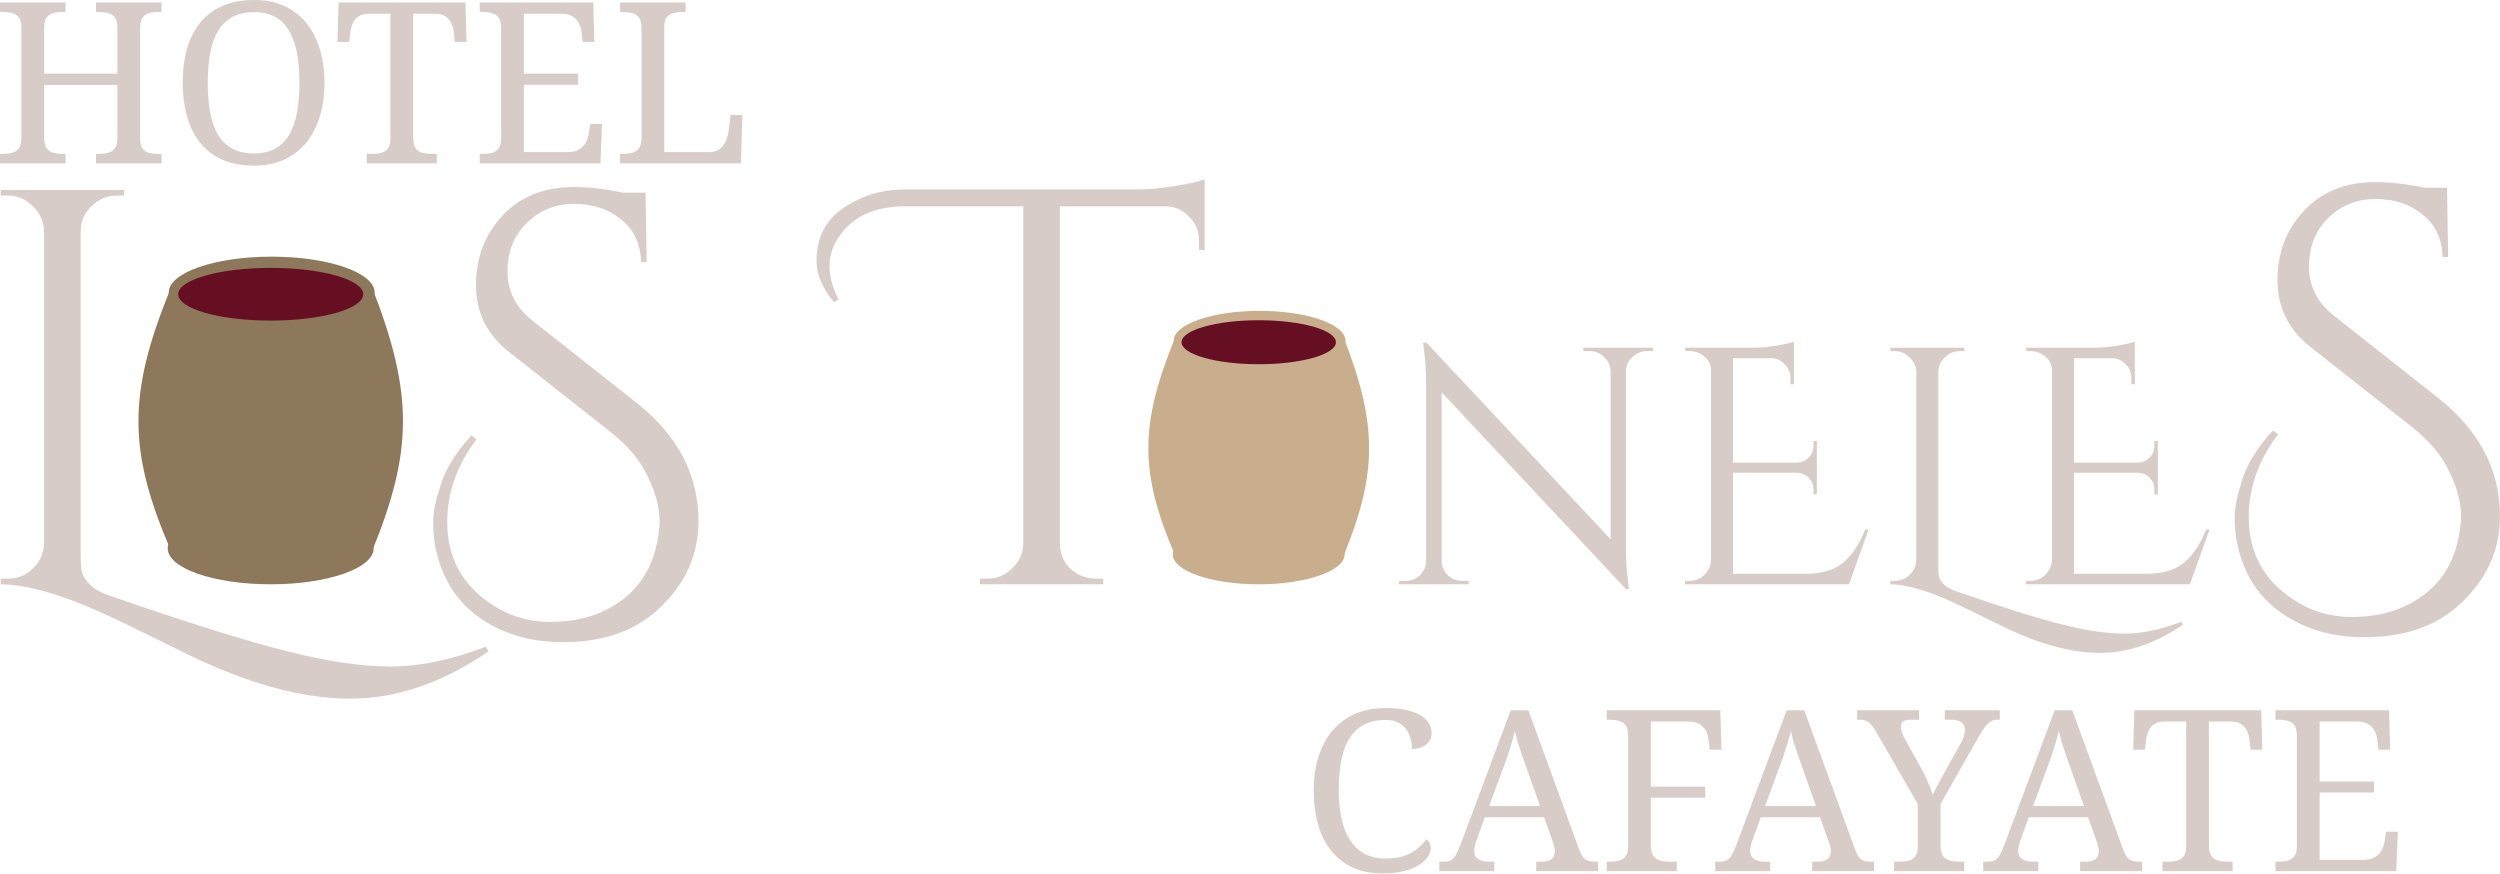
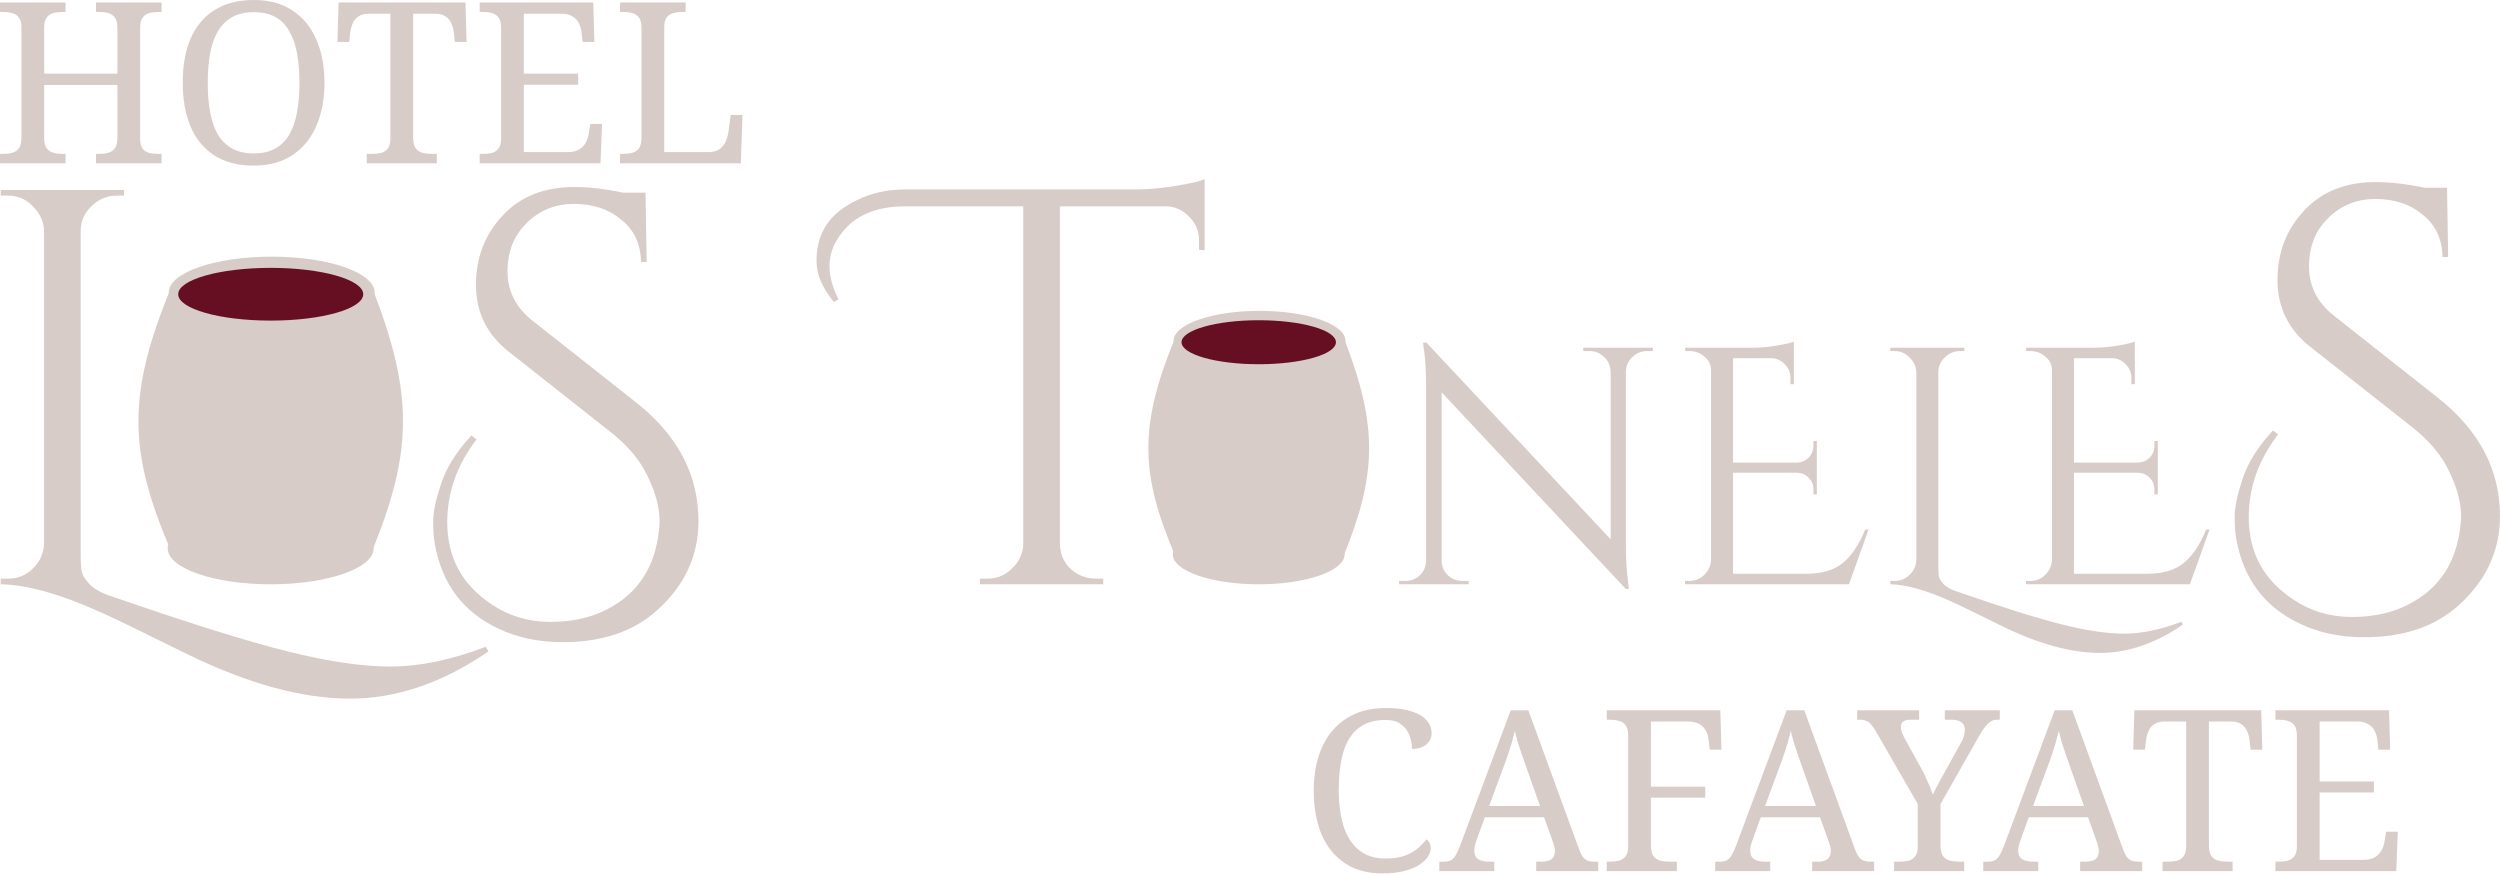
<svg xmlns="http://www.w3.org/2000/svg" width="32768" height="11448" viewBox="0 0 32768 11448" fill="none">
  <path d="M1412.08 7798.74C2460.53 8162.99 3245.63 8409.1 3767.39 8537.08C4294.08 8669.98 4744.46 8736.44 5118.56 8736.44C5497.57 8736.44 5913.51 8650.3 6366.36 8478.02L6403.27 8537.08C5802.76 8950.55 5197.31 9157.29 4586.95 9157.29C3961.82 9157.29 3250.55 8962.86 2453.14 8574C1837.86 8268.82 1456.38 8084.23 1308.71 8020.24C782.028 7783.97 348.867 7663.38 9.229 7658.46V7584.62H105.214C233.193 7584.62 341.483 7540.32 430.084 7451.72C523.608 7363.12 572.831 7252.37 577.753 7119.47V3029.05C572.831 2901.07 523.608 2792.78 430.084 2704.18C341.483 2610.65 233.193 2563.89 105.214 2563.89H9.229V2490.06H1626.2V2563.89H1530.21C1402.24 2563.89 1291.48 2610.65 1197.96 2704.18C1104.44 2792.78 1057.68 2901.07 1057.68 3029.05V7289.28C1057.68 7377.89 1062.6 7446.8 1072.44 7496.02C1082.29 7540.32 1114.28 7592 1168.43 7651.07C1222.57 7710.14 1303.79 7759.36 1412.08 7798.74Z" fill="#D7CCC8" />
  <path d="M10931.2 3959.36C10778.6 3777.24 10702.3 3597.57 10702.3 3420.37C10702.3 3238.25 10744.1 3083.19 10827.8 2955.21C10911.5 2822.31 11046.8 2711.56 11233.9 2622.96C11420.9 2529.44 11632.6 2482.68 11868.9 2482.68H14896.1C15048.6 2482.68 15216 2467.91 15398.1 2438.38C15585.2 2408.84 15715.6 2379.31 15789.5 2349.77V3280.09L15715.6 3272.7V3147.18C15715.6 3029.05 15673.8 2928.14 15590.1 2844.46C15506.4 2755.86 15408 2709.1 15294.8 2704.18H13891.9V7126.85C13896.8 7304.05 13975.6 7436.95 14128.2 7525.55C14202 7564.93 14280.8 7584.62 14364.4 7584.62H14460.4V7658.46H12843.5V7584.62H12939.4C13067.4 7584.62 13175.7 7540.32 13264.3 7451.72C13357.8 7363.12 13407.1 7257.29 13412 7134.23V2704.18H11868.9C11475.1 2704.18 11189.6 2829.7 11012.4 3080.73C10918.9 3208.71 10872.1 3344.08 10872.1 3486.82C10872.1 3624.65 10911.5 3769.85 10990.2 3922.44L10931.2 3959.36ZM21585.2 4601.72C21511.3 4601.72 21447.8 4628.3 21394.7 4681.46C21341.5 4731.67 21313.5 4793.69 21310.5 4867.52V7153.43C21310.5 7324.72 21320.8 7487.16 21341.5 7640.74L21350.4 7720.48H21310.5L18896.1 5142.18V7348.35C18896.1 7422.19 18922.7 7485.68 18975.9 7538.84C19029 7589.05 19092.5 7614.15 19166.4 7614.15H19250.5V7658.46H18337.9V7614.15H18422.1C18495.9 7614.15 18559.4 7589.05 18612.6 7538.84C18665.8 7485.68 18692.3 7420.71 18692.3 7343.92V5044.72C18692.3 4864.57 18682 4703.61 18661.3 4561.85L18652.5 4490.97H18696.8L21111.2 7069.26V4871.95C21108.2 4795.16 21080.1 4731.67 21027 4681.46C20973.8 4628.3 20910.3 4601.72 20836.5 4601.72H20752.3V4557.42H21664.9V4601.72H21585.2ZM22143.6 7614.15C22220.4 7614.15 22285.4 7587.57 22338.5 7534.41C22394.6 7478.3 22424.2 7411.85 22427.1 7335.06V4854.23C22427.1 4783.35 22399.1 4724.28 22343 4677.03C22286.8 4626.82 22220.4 4601.72 22143.6 4601.72H22090.4L22086 4557.42H22985.3C23076.9 4557.42 23175.8 4548.56 23282.1 4530.84C23391.4 4513.12 23468.2 4495.4 23512.5 4477.68V5035.86H23468.2V4956.12C23468.2 4885.24 23443.1 4824.7 23392.9 4774.49C23345.6 4724.28 23288 4697.7 23220.1 4694.75H22715.1V6063.64H23556.8C23615.9 6060.68 23666.1 6038.53 23707.4 5997.19C23748.8 5955.84 23769.4 5904.15 23769.4 5842.13V5780.11H23813.7V6480.06H23769.4V6413.61C23769.4 6354.54 23748.8 6304.34 23707.4 6262.99C23669 6221.64 23620.3 6199.49 23561.2 6196.54H22715.1V7521.12H23658.7C23877.2 7521.12 24044.1 7472.39 24159.3 7374.93C24274.5 7277.47 24370.4 7132.76 24447.2 6940.79H24491.5L24234.6 7658.46H22086V7614.15H22143.6ZM25618.6 7742.63C26247.7 7961.18 26718.8 8108.84 27031.8 8185.63C27347.8 8265.37 27618.1 8305.24 27842.5 8305.24C28069.9 8305.24 28319.5 8253.56 28591.2 8150.19L28613.3 8185.63C28253 8433.71 27889.8 8557.76 27523.6 8557.76C27148.5 8557.76 26721.7 8441.1 26243.3 8207.78C25874.1 8024.67 25645.2 7913.92 25556.6 7875.53C25240.6 7733.77 24980.7 7661.41 24776.9 7658.46V7614.15H24834.5C24911.3 7614.15 24976.3 7587.57 25029.4 7534.41C25085.5 7481.25 25115.1 7414.8 25118 7335.06V4880.81C25115.1 4804.02 25085.5 4739.05 25029.4 4685.89C24976.3 4629.78 24911.3 4601.72 24834.5 4601.72H24776.9V4557.42H25747.1V4601.72H25689.5C25612.7 4601.72 25546.3 4629.78 25490.2 4685.89C25434 4739.05 25406 4804.02 25406 4880.81V7436.95C25406 7490.11 25408.9 7531.46 25414.8 7560.99C25420.8 7587.57 25440 7618.58 25472.4 7654.03C25504.9 7689.47 25553.7 7719 25618.6 7742.63ZM26612.6 7614.15C26689.4 7614.15 26754.4 7587.57 26807.5 7534.41C26863.6 7478.3 26893.2 7411.85 26896.1 7335.06V4854.23C26896.1 4783.35 26868.1 4724.28 26811.9 4677.03C26755.8 4626.82 26689.4 4601.72 26612.6 4601.72H26559.4L26555 4557.42H27454.3C27545.9 4557.42 27644.8 4548.56 27751.1 4530.84C27860.4 4513.12 27937.2 4495.4 27981.5 4477.68V5035.86H27937.2V4956.12C27937.2 4885.24 27912.1 4824.7 27861.9 4774.49C27814.6 4724.28 27757 4697.7 27689.1 4694.75H27184.1V6063.64H28025.8C28084.8 6060.68 28135.1 6038.53 28176.4 5997.19C28217.7 5955.84 28238.4 5904.15 28238.4 5842.13V5780.11H28282.7V6480.06H28238.4V6413.61C28238.4 6354.54 28217.7 6304.34 28176.4 6262.99C28138 6221.64 28089.3 6199.49 28030.2 6196.54H27184.1V7521.12H28127.7C28346.2 7521.12 28513.1 7472.39 28628.3 7374.93C28743.4 7277.47 28839.4 7132.76 28916.2 6940.79H28960.5L28703.6 7658.46H26555V7614.15H26612.6ZM29858.7 5694.46C29602.8 6029.18 29474.8 6390.97 29474.8 6779.83C29474.8 7242.52 29669.2 7601.85 30058.1 7857.81C30284.5 8010.4 30540.5 8086.69 30826 8086.69C31116.4 8086.69 31367.4 8030.09 31579.1 7916.88C31977.8 7710.14 32201.7 7363.12 32251 6875.81C32255.9 6841.36 32258.3 6806.9 32258.3 6772.44C32258.3 6590.32 32206.7 6393.43 32103.3 6181.77C32004.9 5970.11 31842.4 5775.68 31616 5598.48L30287 4550.03C29996.6 4323.61 29851.4 4030.73 29851.4 3671.41C29851.4 3312.08 29967 3009.36 30198.4 2763.25C30429.7 2512.21 30742.3 2386.69 31136.1 2386.69C31333 2386.69 31547.1 2411.3 31778.4 2460.53H32073.8L32088.5 3368.69H32014.7C32009.8 3132.42 31923.6 2947.83 31756.3 2814.93C31593.8 2677.11 31387.1 2608.19 31136.1 2608.19C30890 2608.19 30683.2 2691.87 30515.9 2859.23C30348.5 3021.67 30264.8 3233.32 30264.8 3494.2C30264.8 3750.16 30373.1 3964.28 30589.7 4136.56L31955.6 5214.54C32497.1 5642.78 32767.8 6159.62 32767.8 6765.06C32767.8 7217.91 32588.1 7606.77 32228.8 7931.64C31918.7 8212.21 31505.2 8352.5 30988.4 8352.5C30673.4 8352.5 30392.8 8293.43 30146.7 8175.3C29684 7958.71 29405.9 7589.54 29312.4 7067.78C29297.6 6989.03 29290.2 6890.58 29290.2 6772.44C29290.2 6649.39 29324.7 6484.49 29393.6 6277.76C29462.5 6066.1 29595.4 5854.44 29792.3 5642.78L29858.7 5694.46Z" fill="#D7CCC8" />
  <path d="M18117.4 11447.6C17922.5 11447.6 17758.1 11402.3 17624.2 11311.8C17490.3 11221.2 17388.9 11095.2 17320 10933.7C17253.1 10770.3 17219.6 10579.3 17219.6 10360.8C17219.6 10148.1 17255.1 9961.1 17325.9 9799.65C17398.8 9636.23 17505.1 9509.23 17644.9 9418.66C17786.7 9326.12 17960.9 9279.85 18167.7 9279.85C18301.5 9279.85 18412.8 9294.62 18501.4 9324.16C18590 9351.72 18655.9 9391.1 18699.3 9442.29C18742.6 9491.51 18764.2 9547.63 18764.2 9610.63C18764.2 9673.64 18739.6 9723.84 18690.4 9761.25C18641.2 9798.66 18580.1 9817.37 18507.3 9817.37C18507.3 9756.33 18496.5 9697.26 18474.8 9640.17C18453.1 9581.1 18416.7 9532.86 18365.5 9495.45C18316.3 9456.07 18248.4 9436.38 18161.7 9436.38C18014.1 9436.38 17895 9472.81 17804.4 9545.66C17713.8 9616.54 17647.9 9720.89 17606.5 9858.72C17567.1 9996.54 17547.4 10163.9 17547.4 10360.8C17547.4 10536 17568.1 10691.6 17609.5 10827.4C17652.8 10961.3 17719.7 11065.7 17810.3 11140.5C17900.9 11215.3 18018 11252.7 18161.7 11252.7C18258.2 11252.7 18339.9 11240.9 18406.9 11217.3C18473.8 11193.6 18529.9 11163.1 18575.2 11125.7C18622.5 11086.3 18662.8 11045 18696.3 11001.7C18712.1 11011.5 18724.9 11026.3 18734.7 11046C18746.5 11063.7 18752.4 11087.3 18752.4 11116.9C18752.4 11154.3 18739.6 11192.7 18714 11232C18688.4 11269.4 18650 11304.9 18598.8 11338.4C18547.7 11369.9 18481.7 11396.4 18401 11418.1C18322.2 11437.8 18227.7 11447.6 18117.4 11447.6ZM18865.4 11418.1V11294.1H18921.5C18960.9 11294.1 18992.4 11288.1 19016 11276.3C19039.7 11264.5 19061.3 11241.9 19081 11208.4C19100.7 11174.9 19122.4 11126.7 19146 11063.7L19801.6 9309.39H20032L20699.4 11137.5C20715.2 11178.9 20731.9 11211.4 20749.7 11235C20767.4 11256.6 20789 11272.4 20814.6 11282.2C20840.2 11290.1 20871.7 11294.1 20909.1 11294.1H20947.5V11418.1H20135.4V11294.1H20203.3C20262.4 11294.1 20306.7 11283.2 20336.2 11261.6C20365.7 11237.9 20380.5 11201.5 20380.5 11152.3C20380.5 11140.5 20379.5 11129.6 20377.5 11119.8C20375.6 11108 20372.6 11096.2 20368.7 11084.4C20366.7 11070.6 20362.8 11056.8 20356.9 11043L20238.7 10712.2H19462L19349.8 11022.3C19343.9 11038.1 19338.9 11053.8 19335 11069.6C19331.1 11085.3 19328.1 11100.1 19326.1 11113.9C19324.2 11125.7 19323.2 11137.5 19323.2 11149.3C19323.2 11198.6 19338.9 11235 19370.4 11258.6C19403.9 11282.2 19453.1 11294.1 19518.1 11294.1H19586V11418.1H18865.4ZM19518.1 10564.6H20185.6L20002.5 10047.7C19982.8 9988.66 19963.1 9932.55 19943.4 9879.39C19925.7 9826.23 19908.9 9775.04 19893.2 9725.81C19879.4 9676.59 19866.6 9628.35 19854.8 9581.1C19846.9 9616.54 19838 9651 19828.2 9684.47C19820.3 9717.94 19810.5 9752.39 19798.7 9787.83C19788.8 9821.31 19777 9857.73 19763.2 9897.11C19751.4 9934.52 19736.7 9975.87 19718.9 10021.2L19518.1 10564.6ZM21060 11418.1V11294.1H21098.4C21141.7 11294.1 21181.1 11290.1 21216.5 11282.2C21253.9 11272.4 21283.5 11253.7 21305.1 11226.1C21328.7 11196.6 21340.6 11153.3 21340.6 11096.2V9634.26C21340.6 9575.19 21328.7 9531.88 21305.1 9504.31C21283.5 9474.78 21253.9 9456.07 21216.5 9448.2C21181.1 9438.35 21141.7 9433.43 21098.4 9433.43H21060V9309.39H22548.5L22563.3 9826.23H22409.7L22394.9 9699.23C22391 9653.95 22379.2 9613.59 22359.5 9578.15C22339.8 9540.74 22311.2 9511.2 22273.8 9489.54C22236.4 9467.89 22186.2 9457.06 22123.2 9457.06H21638.9V10310.6H22350.6V10455.3H21638.9V11081.4C21638.9 11142.4 21649.7 11188.7 21671.3 11220.2C21693 11249.8 21722.5 11269.4 21759.9 11279.3C21797.3 11289.1 21837.7 11294.1 21881 11294.1H21978.5V11418.1H21060ZM22482.1 11418.1V11294.1H22538.2C22577.6 11294.1 22609.1 11288.1 22632.8 11276.3C22656.4 11264.5 22678 11241.9 22697.7 11208.4C22717.4 11174.9 22739.1 11126.7 22762.7 11063.7L23418.3 9309.39H23648.7L24316.2 11137.5C24331.9 11178.9 24348.7 11211.4 24366.4 11235C24384.1 11256.6 24405.8 11272.4 24431.4 11282.2C24457 11290.1 24488.5 11294.1 24525.9 11294.1H24564.3V11418.1H23752.1V11294.1H23820C23879.1 11294.1 23923.4 11283.2 23952.9 11261.6C23982.4 11237.9 23997.2 11201.5 23997.2 11152.3C23997.2 11140.5 23996.2 11129.6 23994.3 11119.8C23992.3 11108 23989.3 11096.2 23985.4 11084.4C23983.4 11070.6 23979.5 11056.8 23973.6 11043L23855.4 10712.2H23078.7L22966.5 11022.3C22960.6 11038.1 22955.7 11053.8 22951.7 11069.6C22947.8 11085.3 22944.8 11100.1 22942.9 11113.9C22940.9 11125.7 22939.9 11137.5 22939.9 11149.3C22939.9 11198.6 22955.7 11235 22987.2 11258.6C23020.6 11282.2 23069.9 11294.1 23134.8 11294.1H23202.8V11418.1H22482.1ZM23134.8 10564.6H23802.3L23619.2 10047.7C23599.5 9988.66 23579.8 9932.55 23560.1 9879.39C23542.4 9826.23 23525.7 9775.04 23509.9 9725.81C23496.1 9676.59 23483.3 9628.35 23471.5 9581.1C23463.6 9616.54 23454.8 9651 23444.9 9684.47C23437.1 9717.94 23427.2 9752.39 23415.4 9787.83C23405.6 9821.31 23393.7 9857.73 23380 9897.11C23368.1 9934.52 23353.4 9975.87 23335.7 10021.2L23134.8 10564.6ZM24826.4 11418.1V11294.1H24894.3C24937.7 11294.1 24977 11290.1 25012.5 11282.2C25049.9 11272.4 25079.4 11253.7 25101.1 11226.1C25124.7 11196.6 25136.5 11153.3 25136.5 11096.2V10538L24590.1 9589.96C24568.5 9552.55 24547.8 9523.02 24528.1 9501.36C24510.4 9477.73 24489.7 9461 24466.1 9451.15C24442.5 9439.34 24413.9 9433.43 24380.5 9433.43H24342.1V9309.39H25154.2V9433.43H25045C24991.8 9433.43 24956.4 9443.27 24938.6 9462.96C24922.9 9480.68 24915 9502.34 24915 9527.94C24915 9555.5 24920.9 9583.07 24932.7 9610.63C24944.5 9638.2 24956.4 9662.81 24968.2 9684.47L25186.7 10080.2C25204.4 10109.8 25220.2 10140.3 25234 10171.8C25247.8 10201.3 25260.6 10230.8 25272.4 10260.4C25286.2 10287.9 25298 10315.5 25307.8 10343.1C25317.7 10368.7 25326.5 10393.3 25334.4 10416.9C25352.1 10375.6 25377.7 10324.4 25411.2 10263.3C25444.7 10202.3 25478.1 10141.3 25511.6 10080.2L25700.6 9740.58C25720.3 9707.11 25734.1 9675.61 25742 9646.07C25749.8 9614.57 25753.8 9587.01 25753.8 9563.38C25753.8 9520.06 25738 9487.58 25706.5 9465.92C25677 9444.26 25633.7 9433.43 25576.6 9433.43H25490.9V9309.39H26211.5V9433.43H26176.1C26148.5 9433.43 26122 9440.32 26096.4 9454.1C26072.7 9467.89 26047.1 9491.51 26019.6 9524.98C25994 9558.46 25964.4 9604.73 25931 9663.79L25434.8 10538V11081.4C25434.8 11142.4 25445.6 11188.7 25467.3 11220.2C25489 11249.8 25518.5 11269.4 25555.9 11279.3C25593.3 11289.1 25633.7 11294.1 25677 11294.1H25744.9V11418.1H24826.4ZM25995 11418.1V11294.1H26051.1C26090.5 11294.1 26122 11288.1 26145.6 11276.3C26169.3 11264.5 26190.9 11241.9 26210.6 11208.4C26230.3 11174.9 26252 11126.7 26275.6 11063.7L26931.2 9309.39H27161.6L27829.1 11137.5C27844.8 11178.9 27861.6 11211.4 27879.3 11235C27897 11256.6 27918.7 11272.4 27944.2 11282.2C27969.8 11290.1 28001.3 11294.1 28038.8 11294.1H28077.2V11418.1H27265V11294.1H27332.9C27392 11294.1 27436.3 11283.2 27465.8 11261.6C27495.3 11237.9 27510.1 11201.5 27510.1 11152.3C27510.1 11140.5 27509.1 11129.6 27507.1 11119.8C27505.2 11108 27502.2 11096.2 27498.3 11084.4C27496.3 11070.6 27492.4 11056.8 27486.5 11043L27368.3 10712.2H26591.6L26479.4 11022.3C26473.5 11038.1 26468.5 11053.8 26464.6 11069.6C26460.7 11085.3 26457.7 11100.1 26455.8 11113.9C26453.8 11125.7 26452.8 11137.5 26452.8 11149.3C26452.8 11198.6 26468.5 11235 26500.1 11258.6C26533.5 11282.2 26582.7 11294.1 26647.7 11294.1H26715.6V11418.1H25995ZM26647.7 10564.6H27315.2L27132.1 10047.7C27112.4 9988.66 27092.7 9932.55 27073 9879.39C27055.3 9826.23 27038.5 9775.04 27022.8 9725.81C27009 9676.59 26996.2 9628.35 26984.4 9581.1C26976.5 9616.54 26967.7 9651 26957.8 9684.47C26949.9 9717.94 26940.1 9752.39 26928.3 9787.83C26918.4 9821.31 26906.6 9857.73 26892.8 9897.11C26881 9934.52 26866.3 9975.87 26848.5 10021.2L26647.7 10564.6ZM28344.5 11418.1V11294.1H28412.4C28455.7 11294.1 28495.1 11290.1 28530.5 11282.2C28567.9 11272.4 28597.5 11253.7 28619.1 11226.1C28642.7 11196.6 28654.6 11153.3 28654.6 11096.2V9457.06H28371C28313.9 9457.06 28268.6 9468.87 28235.2 9492.5C28201.7 9514.16 28177.1 9543.69 28161.3 9581.1C28145.6 9616.54 28134.8 9655.92 28128.9 9699.23L28114.1 9826.23H27960.5L27975.3 9309.39H29638L29652.8 9826.23H29499.2L29484.5 9699.23C29480.5 9655.92 29469.7 9616.54 29452 9581.1C29436.2 9543.69 29411.6 9514.16 29378.1 9492.5C29344.7 9468.87 29298.4 9457.06 29239.3 9457.06H28952.8V11081.4C28952.8 11142.4 28963.7 11188.7 28985.3 11220.2C29007 11249.8 29036.5 11269.4 29073.9 11279.3C29111.3 11289.1 29151.7 11294.1 29195 11294.1H29263V11418.1H28344.5ZM29824.9 11418.1V11294.1H29863.3C29906.6 11294.1 29946 11290.1 29981.5 11282.2C30018.9 11272.4 30048.4 11253.7 30070.1 11226.1C30093.7 11196.6 30105.5 11153.3 30105.5 11096.2V9646.07C30105.5 9583.07 30094.7 9536.8 30073 9507.26C30051.3 9477.73 30021.8 9458.04 29984.4 9448.2C29949 9438.35 29908.6 9433.43 29863.3 9433.43H29824.9V9309.39H31313.4L31328.2 9826.23H31174.6L31159.8 9699.23C31155.9 9655.92 31144.1 9616.54 31124.4 9581.1C31106.7 9543.69 31079.1 9514.16 31041.7 9492.5C31006.3 9468.87 30959 9457.06 30899.9 9457.06H30403.8V10242.7H31115.5V10387.4H30403.8V11270.4H30973.8C31036.8 11270.4 31087 11259.6 31124.4 11237.9C31163.8 11214.3 31193.3 11184.8 31213 11149.3C31234.7 11111.9 31248.4 11071.6 31254.4 11028.2L31275 10901.3H31428.6L31407.9 11418.1H29824.9Z" fill="#D7CCC8" />
  <path d="M7.39345e-06 2141.19V2017.15H38.394C83.679 2017.15 124.042 2012.23 159.482 2002.38C196.891 1992.54 226.425 1972.85 248.083 1943.32C269.741 1911.81 280.57 1865.54 280.57 1804.51V357.358C280.57 298.29 268.757 254.974 245.13 227.409C223.472 197.876 193.938 179.171 156.529 171.295C121.088 161.451 81.71 156.528 38.394 156.528H7.39345e-06V32.487H859.431V156.528H821.037C777.721 156.528 737.358 161.451 699.949 171.295C662.539 181.14 633.005 200.829 611.347 230.363C589.689 259.896 578.86 306.166 578.86 369.171V965.752H1538.71V369.171C1538.71 306.166 1527.88 259.896 1506.22 230.363C1484.56 200.829 1455.03 181.14 1417.62 171.295C1382.18 161.451 1341.81 156.528 1296.53 156.528H1258.14V32.487H2117.57V156.528H2079.17C2035.86 156.528 1995.49 161.451 1958.08 171.295C1920.67 181.14 1891.14 200.829 1869.48 230.363C1847.82 259.896 1837 306.166 1837 369.171V1819.28C1837 1876.37 1847.82 1919.69 1869.48 1949.22C1893.11 1976.79 1922.64 1995.49 1958.08 2005.34C1995.49 2013.21 2035.86 2017.15 2079.17 2017.15H2117.57V2141.19H1258.14V2017.15H1296.53C1341.81 2017.15 1382.18 2012.23 1417.62 2002.38C1455.03 1992.54 1484.56 1972.85 1506.22 1943.32C1527.88 1911.81 1538.71 1865.54 1538.71 1804.51V1113.42H578.86V1804.51C578.86 1865.54 589.689 1911.81 611.347 1943.32C633.005 1972.85 662.539 1992.54 699.949 2002.38C737.358 2012.23 777.721 2017.15 821.037 2017.15H859.431V2141.19H7.39345e-06ZM3325.4 2170.73C3116.7 2170.73 2943.43 2125.44 2805.61 2034.87C2667.78 1944.3 2564.42 1817.31 2495.5 1653.89C2428.56 1490.47 2395.09 1299.48 2395.09 1080.93C2395.09 862.384 2428.56 672.384 2495.5 510.933C2564.42 349.482 2667.78 224.456 2805.61 135.855C2945.4 45.285 3119.65 -7.04138e-05 3328.35 -7.04138e-05C3527.21 -7.04138e-05 3694.57 45.285 3830.43 135.855C3968.25 224.456 4072.6 350.466 4143.48 513.886C4216.33 675.337 4252.76 865.337 4252.76 1083.89C4252.76 1302.44 4216.33 1493.42 4143.48 1656.84C4072.6 1818.29 3968.25 1944.3 3830.43 2034.87C3692.6 2125.44 3524.26 2170.73 3325.4 2170.73ZM3325.4 2011.24C3435.66 2011.24 3528.2 1990.57 3603.02 1949.22C3679.81 1907.88 3741.83 1847.82 3789.08 1769.07C3836.33 1688.34 3870.79 1590.88 3892.45 1476.68C3914.11 1360.52 3924.94 1229.59 3924.94 1083.89C3924.94 938.187 3914.11 808.239 3892.45 694.042C3870.79 579.845 3836.33 483.368 3789.08 404.612C3743.8 323.886 3682.76 262.85 3605.97 221.503C3531.15 180.155 3438.61 159.482 3328.35 159.482C3218.1 159.482 3124.57 180.155 3047.78 221.503C2971 262.85 2907.99 323.886 2858.77 404.612C2811.52 483.368 2777.06 579.845 2755.4 694.042C2733.74 808.239 2722.91 938.187 2722.91 1083.89C2722.91 1229.59 2733.74 1360.52 2755.4 1476.68C2777.06 1590.88 2811.52 1688.34 2858.77 1769.07C2907.99 1847.82 2971 1907.88 3047.78 1949.22C3124.57 1990.57 3217.11 2011.24 3325.4 2011.24ZM4806.98 2141.19V2017.15H4874.9C4918.22 2017.15 4957.6 2013.21 4993.04 2005.34C5030.45 1995.49 5059.98 1976.79 5081.64 1949.22C5105.27 1919.69 5117.08 1876.37 5117.08 1819.28V180.155H4833.56C4776.46 180.155 4731.17 191.969 4697.7 215.596C4664.23 237.254 4639.62 266.788 4623.87 304.197C4608.12 339.637 4597.29 379.016 4591.38 422.332L4576.61 549.327H4423.04L4437.81 32.487H6100.55L6115.32 549.327H5961.74L5946.98 422.332C5943.04 379.016 5932.21 339.637 5914.49 304.197C5898.74 266.788 5874.13 237.254 5840.66 215.596C5807.19 191.969 5760.92 180.155 5701.85 180.155H5415.37V1804.51C5415.37 1865.54 5426.2 1911.81 5447.86 1943.32C5469.52 1972.85 5499.05 1992.54 5536.46 2002.38C5573.87 2012.23 5614.23 2017.15 5657.55 2017.15H5725.48V2141.19H4806.98ZM6287.45 2141.19V2017.15H6325.84C6369.16 2017.15 6408.53 2013.21 6443.97 2005.34C6481.38 1995.49 6510.92 1976.79 6532.58 1949.22C6556.2 1919.69 6568.02 1876.37 6568.02 1819.28V369.171C6568.02 306.166 6557.19 259.896 6535.53 230.363C6513.87 200.829 6484.34 181.14 6446.93 171.295C6411.49 161.451 6371.12 156.528 6325.84 156.528H6287.45V32.487H7775.94L7790.71 549.327H7637.14L7622.37 422.332C7618.43 379.016 7606.62 339.637 7586.93 304.197C7569.21 266.788 7541.64 237.254 7504.23 215.596C7468.79 191.969 7421.54 180.155 7362.47 180.155H6866.31V965.752H7578.07V1110.47H6866.31V1993.52H7436.31C7499.31 1993.52 7549.52 1982.7 7586.93 1961.04C7626.31 1937.41 7655.84 1907.88 7675.53 1872.44C7697.19 1835.03 7710.97 1794.66 7716.88 1751.35L7737.55 1624.35H7891.13L7870.45 2141.19H6287.45ZM8127.53 2141.19V2017.15H8165.93C8211.21 2017.15 8251.58 2012.23 8287.02 2002.38C8324.42 1992.54 8353.96 1972.85 8375.62 1943.32C8397.27 1911.81 8408.1 1865.54 8408.1 1804.51V369.171C8408.1 306.166 8397.27 259.896 8375.62 230.363C8353.96 200.829 8324.42 181.14 8287.02 171.295C8251.58 161.451 8211.21 156.528 8165.93 156.528H8127.53V32.487H8986.96V156.528H8948.57C8905.25 156.528 8864.89 161.451 8827.48 171.295C8792.04 179.171 8762.51 197.876 8738.88 227.409C8717.22 254.974 8706.39 298.29 8706.39 357.358V1993.52H9288.21C9347.28 1993.52 9394.53 1980.73 9429.97 1955.13C9467.38 1927.57 9494.94 1893.11 9512.66 1851.76C9530.38 1810.42 9542.2 1769.07 9548.1 1727.72L9577.64 1506.22H9731.21L9710.54 2141.19H8127.53Z" fill="#D7CCC8" />
  <path d="M6246.01 5759.07C5990.05 6093.78 5862.07 6455.57 5862.07 6844.43C5862.07 7307.13 6056.5 7666.45 6445.36 7922.41C6671.78 8075 6927.74 8151.3 7213.24 8151.3C7503.65 8151.3 7754.69 8094.69 7966.34 7981.48C8365.05 7774.74 8589.01 7427.72 8638.24 6940.42C8643.16 6905.96 8645.62 6871.51 8645.62 6837.05C8645.62 6654.93 8593.94 6458.03 8490.57 6246.38C8392.12 6034.72 8229.69 5840.29 8003.26 5663.09L6674.25 4614.64C6383.83 4388.21 6238.62 4095.34 6238.62 3736.01C6238.62 3376.69 6354.3 3073.96 6585.64 2827.85C6816.99 2576.81 7129.56 2451.3 7523.34 2451.3C7720.23 2451.3 7934.35 2475.91 8165.7 2525.13H8461.03L8475.8 3433.29H8401.97C8397.04 3197.02 8310.9 3012.44 8143.55 2879.53C7981.11 2741.71 7774.38 2672.8 7523.34 2672.8C7277.22 2672.8 7070.49 2756.48 6903.13 2923.84C6735.77 3086.27 6652.09 3297.93 6652.09 3558.81C6652.09 3814.77 6760.39 4028.89 6976.97 4201.17L8342.9 5279.15C8884.35 5707.39 9155.08 6224.23 9155.08 6829.67C9155.08 7282.52 8975.41 7671.38 8616.09 7996.25C8305.98 8276.82 7892.51 8417.1 7375.67 8417.1C7060.64 8417.1 6780.07 8358.03 6533.96 8239.9C6071.27 8023.32 5793.16 7654.15 5699.63 7132.39C5684.87 7053.63 5677.48 6955.18 5677.48 6837.05C5677.48 6713.99 5711.94 6549.1 5780.85 6342.36C5849.76 6130.7 5982.66 5919.04 6179.56 5707.39L6246.01 5759.07Z" fill="#D7CCC8" />
-   <path d="M15406.5 7290.35C14941.7 6210.54 14925.6 5583 15406.5 4417.65C16226.5 4114.15 16711.4 4133.31 17609.3 4417.65C18064.5 5583.01 18049.2 6210.52 17609.3 7290.35H15406.5Z" fill="#C9AE8E" />
-   <ellipse cx="16509.1" cy="4466.87" rx="1126.19" ry="392.325" fill="#C9AE8E" />
-   <ellipse cx="16498.1" cy="7266.29" rx="1126.19" ry="392.325" fill="#C9AE8E" />
+   <path d="M15406.5 7290.35C14941.7 6210.54 14925.6 5583 15406.5 4417.65C16226.5 4114.15 16711.4 4133.31 17609.3 4417.65C18064.5 5583.01 18049.2 6210.52 17609.3 7290.35H15406.5Z" fill="#D7CCC8" />
+   <ellipse cx="16509.1" cy="4466.87" rx="1126.19" ry="392.325" fill="#D7CCC8" />
+   <ellipse cx="16498.1" cy="7266.29" rx="1126.19" ry="392.325" fill="#D7CCC8" />
  <ellipse cx="16498.5" cy="4485.69" rx="1012.01" ry="288.44" fill="#670F22" />
-   <path d="M2239.88 7217.33C1682.91 5923.41 1663.54 5171.44 2239.88 3775.03C3222.48 3411.34 3803.47 3434.31 4879.44 3775.03C5424.9 5171.46 5406.57 5923.39 4879.44 7217.33H2239.88Z" fill="#8E785C" />
-   <ellipse cx="3561.08" cy="3834" rx="1349.49" ry="470.116" fill="#8E785C" />
-   <ellipse cx="3547.89" cy="7188.5" rx="1349.49" ry="470.116" fill="#8E785C" />
+   <path d="M2239.88 7217.33C1682.91 5923.41 1663.54 5171.44 2239.88 3775.03C3222.48 3411.34 3803.47 3434.31 4879.44 3775.03C5424.9 5171.46 5406.57 5923.39 4879.44 7217.33H2239.88Z" fill="#D7CCC8" />
+   <ellipse cx="3561.08" cy="3834" rx="1349.49" ry="470.116" fill="#D7CCC8" />
+   <ellipse cx="3547.89" cy="7188.5" rx="1349.49" ry="470.116" fill="#D7CCC8" />
  <ellipse cx="3548.38" cy="3856.56" rx="1212.67" ry="345.632" fill="#670F22" />
</svg>
